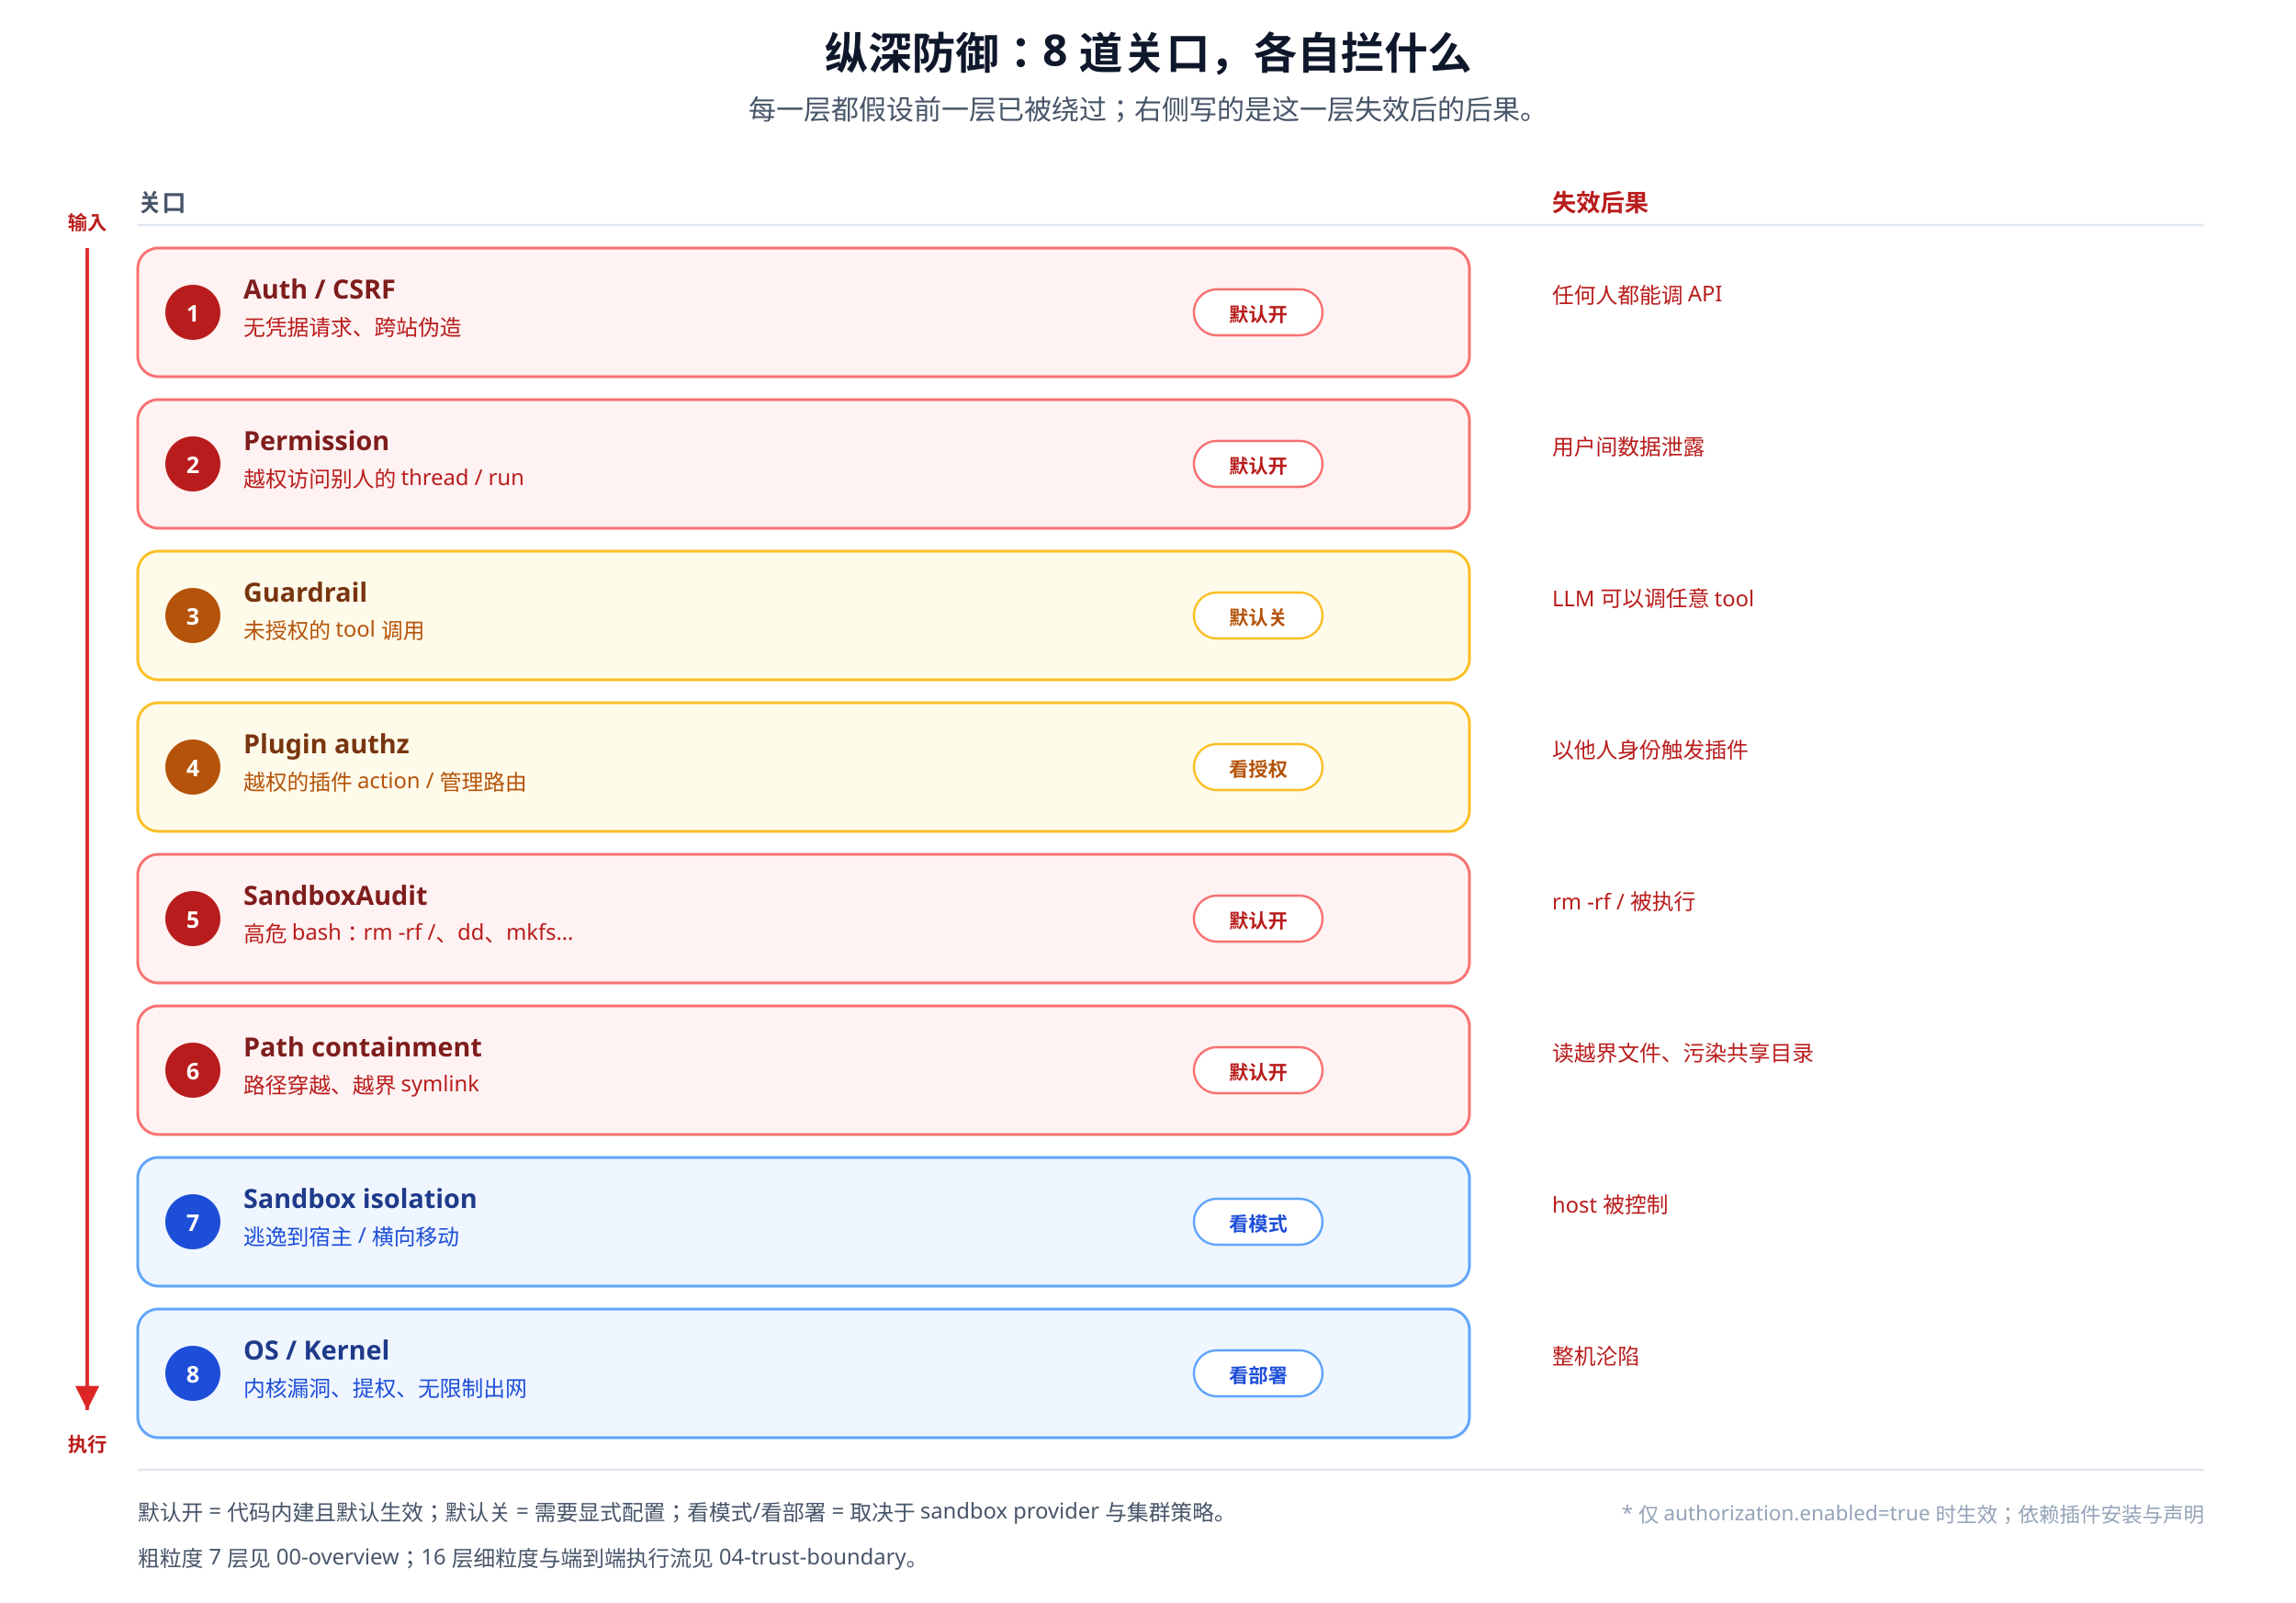
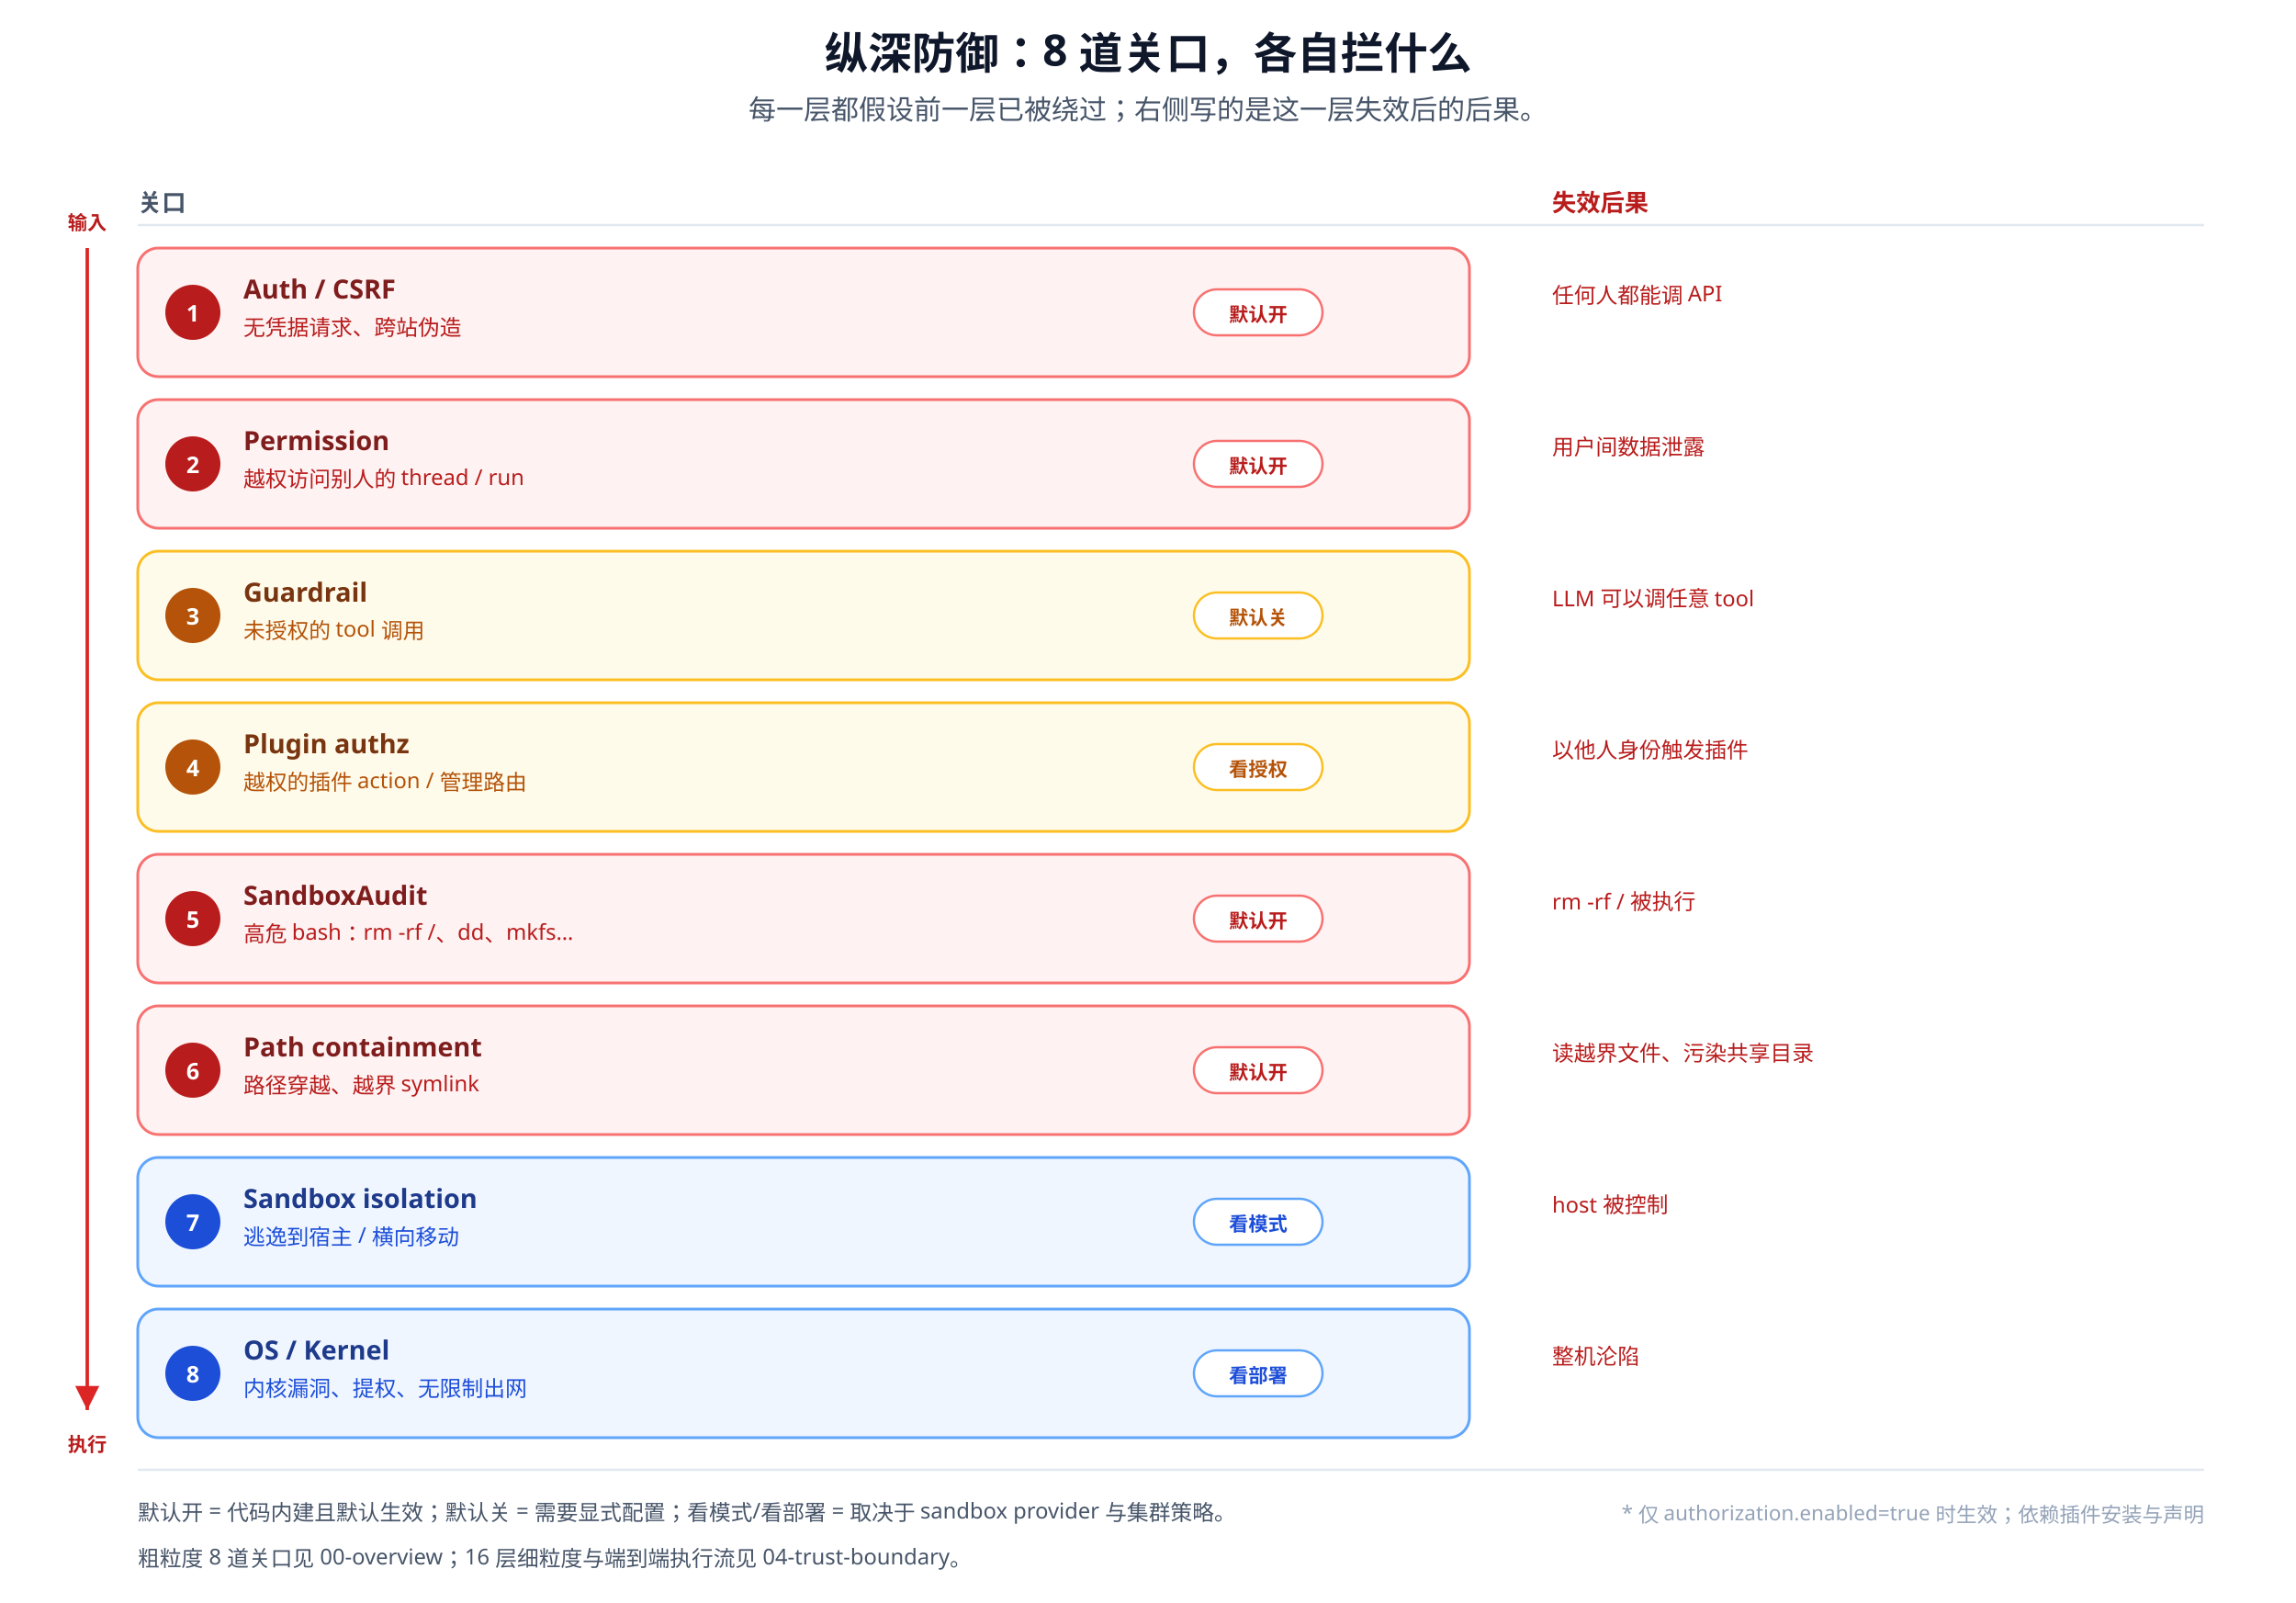
<svg xmlns="http://www.w3.org/2000/svg" viewBox="0 0 1000 698" font-family="PingFang SC, sans-serif" data-house="v1">
  <defs>
    <marker id="arrow" markerWidth="9" markerHeight="9" refX="7" refY="3.5" orient="auto">
      <path d="M0,0 L7,3.5 L0,7 z" fill="#64748b" />
    </marker>
    <marker id="arrowRed" markerWidth="9" markerHeight="9" refX="7" refY="3.5" orient="auto">
      <path d="M0,0 L7,3.5 L0,7 z" fill="#dc2626" />
    </marker>
    <marker id="arrowGreen" markerWidth="9" markerHeight="9" refX="7" refY="3.5" orient="auto">
      <path d="M0,0 L7,3.5 L0,7 z" fill="#16a34a" />
    </marker>
  </defs>
  <rect width="1000" height="698" fill="#ffffff" />
  <text x="500.0" y="30" text-anchor="middle" font-size="19" font-weight="700" fill="#0f172a">纵深防御：8 道关口，各自拦什么</text>
  <text x="500.0" y="52" text-anchor="middle" font-size="12" fill="#475569">每一层都假设前一层已被绕过；右侧写的是这一层失效后的后果。</text>
  <text x="60.0" y="92.0" font-size="10.5" fill="#475569" font-weight="700" text-anchor="start">关口</text>
  <text x="676.0" y="92.0" font-size="10.5" fill="#b91c1c" font-weight="700" text-anchor="start">失效后果</text>
  <line x1="60" y1="98" x2="960" y2="98" stroke="#e2e8f0" />
  <rect x="60.0" y="108.0" width="580.0" height="56.0" rx="9" fill="#fef2f2" stroke="#f87171" stroke-width="1.2" />
  <circle cx="84" cy="136" r="12" fill="#b91c1c" />
  <text x="84.0" y="140.0" font-size="10" fill="#ffffff" font-weight="700" text-anchor="middle">1</text>
  <text x="106.0" y="130.0" font-size="11.5" fill="#7f1d1d" font-weight="700" text-anchor="start">Auth / CSRF</text>
  <text x="106.0" y="146.0" font-size="9.5" fill="#b91c1c" font-weight="400" text-anchor="start">无凭据请求、跨站伪造</text>
  <rect x="520.0" y="126.0" width="56.0" height="20.0" rx="10" fill="#ffffff" stroke="#f87171" stroke-width="1" />
  <text x="548.0" y="140.0" font-size="8.5" fill="#b91c1c" font-weight="700" text-anchor="middle">默认开</text>
  <text x="676.0" y="132.0" font-size="9.5" fill="#b91c1c" font-weight="400" text-anchor="start">任何人都能调 API</text>
  <rect x="60.0" y="174.0" width="580.0" height="56.0" rx="9" fill="#fef2f2" stroke="#f87171" stroke-width="1.2" />
  <circle cx="84" cy="202" r="12" fill="#b91c1c" />
  <text x="84.0" y="206.0" font-size="10" fill="#ffffff" font-weight="700" text-anchor="middle">2</text>
  <text x="106.0" y="196.0" font-size="11.5" fill="#7f1d1d" font-weight="700" text-anchor="start">Permission</text>
  <text x="106.0" y="212.0" font-size="9.5" fill="#b91c1c" font-weight="400" text-anchor="start">越权访问别人的 thread / run</text>
  <rect x="520.0" y="192.0" width="56.0" height="20.0" rx="10" fill="#ffffff" stroke="#f87171" stroke-width="1" />
  <text x="548.0" y="206.0" font-size="8.5" fill="#b91c1c" font-weight="700" text-anchor="middle">默认开</text>
  <text x="676.0" y="198.0" font-size="9.5" fill="#b91c1c" font-weight="400" text-anchor="start">用户间数据泄露</text>
  <rect x="60.0" y="240.0" width="580.0" height="56.0" rx="9" fill="#fffbeb" stroke="#fbbf24" stroke-width="1.2" />
  <circle cx="84" cy="268" r="12" fill="#b45309" />
  <text x="84.0" y="272.0" font-size="10" fill="#ffffff" font-weight="700" text-anchor="middle">3</text>
  <text x="106.0" y="262.0" font-size="11.5" fill="#78350f" font-weight="700" text-anchor="start">Guardrail</text>
  <text x="106.0" y="278.0" font-size="9.5" fill="#b45309" font-weight="400" text-anchor="start">未授权的 tool 调用</text>
  <rect x="520.0" y="258.0" width="56.0" height="20.0" rx="10" fill="#ffffff" stroke="#fbbf24" stroke-width="1" />
  <text x="548.0" y="272.0" font-size="8.5" fill="#b45309" font-weight="700" text-anchor="middle">默认关</text>
  <text x="676.0" y="264.0" font-size="9.5" fill="#b91c1c" font-weight="400" text-anchor="start">LLM 可以调任意 tool</text>
  <rect x="60.0" y="306.0" width="580.0" height="56.0" rx="9" fill="#fffbeb" stroke="#fbbf24" stroke-width="1.2" />
  <circle cx="84" cy="334" r="12" fill="#b45309" />
  <text x="84.0" y="338.0" font-size="10" fill="#ffffff" font-weight="700" text-anchor="middle">4</text>
  <text x="106.0" y="328.0" font-size="11.5" fill="#78350f" font-weight="700" text-anchor="start">Plugin authz</text>
  <text x="106.0" y="344.0" font-size="9.5" fill="#b45309" font-weight="400" text-anchor="start">越权的插件 action / 管理路由</text>
  <rect x="520.0" y="324.0" width="56.0" height="20.0" rx="10" fill="#ffffff" stroke="#fbbf24" stroke-width="1" />
  <text x="548.0" y="338.0" font-size="8.5" fill="#b45309" font-weight="700" text-anchor="middle">看授权</text>
  <text x="676.0" y="330.0" font-size="9.5" fill="#b91c1c" font-weight="400" text-anchor="start">以他人身份触发插件</text>
  <rect x="60.0" y="372.0" width="580.0" height="56.0" rx="9" fill="#fef2f2" stroke="#f87171" stroke-width="1.2" />
  <circle cx="84" cy="400" r="12" fill="#b91c1c" />
  <text x="84.0" y="404.0" font-size="10" fill="#ffffff" font-weight="700" text-anchor="middle">5</text>
  <text x="106.0" y="394.0" font-size="11.5" fill="#7f1d1d" font-weight="700" text-anchor="start">SandboxAudit</text>
  <text x="106.0" y="410.0" font-size="9.5" fill="#b91c1c" font-weight="400" text-anchor="start">高危 bash：rm -rf /、dd、mkfs…</text>
  <rect x="520.0" y="390.0" width="56.0" height="20.0" rx="10" fill="#ffffff" stroke="#f87171" stroke-width="1" />
  <text x="548.0" y="404.0" font-size="8.5" fill="#b91c1c" font-weight="700" text-anchor="middle">默认开</text>
  <text x="676.0" y="396.0" font-size="9.5" fill="#b91c1c" font-weight="400" text-anchor="start">rm -rf / 被执行</text>
  <rect x="60.0" y="438.0" width="580.0" height="56.0" rx="9" fill="#fef2f2" stroke="#f87171" stroke-width="1.2" />
  <circle cx="84" cy="466" r="12" fill="#b91c1c" />
  <text x="84.0" y="470.0" font-size="10" fill="#ffffff" font-weight="700" text-anchor="middle">6</text>
  <text x="106.0" y="460.0" font-size="11.5" fill="#7f1d1d" font-weight="700" text-anchor="start">Path containment</text>
  <text x="106.0" y="476.0" font-size="9.5" fill="#b91c1c" font-weight="400" text-anchor="start">路径穿越、越界 symlink</text>
  <rect x="520.0" y="456.0" width="56.0" height="20.0" rx="10" fill="#ffffff" stroke="#f87171" stroke-width="1" />
  <text x="548.0" y="470.0" font-size="8.5" fill="#b91c1c" font-weight="700" text-anchor="middle">默认开</text>
  <text x="676.0" y="462.0" font-size="9.5" fill="#b91c1c" font-weight="400" text-anchor="start">读越界文件、污染共享目录</text>
  <rect x="60.0" y="504.0" width="580.0" height="56.0" rx="9" fill="#eff6ff" stroke="#60a5fa" stroke-width="1.2" />
  <circle cx="84" cy="532" r="12" fill="#1d4ed8" />
  <text x="84.0" y="536.0" font-size="10" fill="#ffffff" font-weight="700" text-anchor="middle">7</text>
  <text x="106.0" y="526.0" font-size="11.5" fill="#1e3a8a" font-weight="700" text-anchor="start">Sandbox isolation</text>
  <text x="106.0" y="542.0" font-size="9.5" fill="#1d4ed8" font-weight="400" text-anchor="start">逃逸到宿主 / 横向移动</text>
  <rect x="520.0" y="522.0" width="56.0" height="20.0" rx="10" fill="#ffffff" stroke="#60a5fa" stroke-width="1" />
  <text x="548.0" y="536.0" font-size="8.5" fill="#1d4ed8" font-weight="700" text-anchor="middle">看模式</text>
  <text x="676.0" y="528.0" font-size="9.5" fill="#b91c1c" font-weight="400" text-anchor="start">host 被控制</text>
  <rect x="60.0" y="570.0" width="580.0" height="56.0" rx="9" fill="#eff6ff" stroke="#60a5fa" stroke-width="1.2" />
  <circle cx="84" cy="598" r="12" fill="#1d4ed8" />
  <text x="84.0" y="602.0" font-size="10" fill="#ffffff" font-weight="700" text-anchor="middle">8</text>
  <text x="106.0" y="592.0" font-size="11.5" fill="#1e3a8a" font-weight="700" text-anchor="start">OS / Kernel</text>
  <text x="106.0" y="608.0" font-size="9.5" fill="#1d4ed8" font-weight="400" text-anchor="start">内核漏洞、提权、无限制出网</text>
  <rect x="520.0" y="588.0" width="56.0" height="20.0" rx="10" fill="#ffffff" stroke="#60a5fa" stroke-width="1" />
  <text x="548.0" y="602.0" font-size="8.5" fill="#1d4ed8" font-weight="700" text-anchor="middle">看部署</text>
  <text x="676.0" y="594.0" font-size="9.5" fill="#b91c1c" font-weight="400" text-anchor="start">整机沦陷</text>
  <line x1="38" y1="108" x2="38" y2="614" stroke="#dc2626" stroke-width="1.5" marker-end="url(#arrowRed)" />
  <text x="38.0" y="100.0" font-size="8.5" fill="#b91c1c" font-weight="700" text-anchor="middle">输入</text>
  <text x="38.0" y="632.0" font-size="8.5" fill="#b91c1c" font-weight="700" text-anchor="middle">执行</text>
  <line x1="60" y1="640" x2="960" y2="640" stroke="#e2e8f0" />
  <text x="60.0" y="662.0" font-size="9.5" fill="#475569" font-weight="400" text-anchor="start">默认开 = 代码内建且默认生效；默认关 = 需要显式配置；看模式/看部署 = 取决于 sandbox provider 与集群策略。</text>
-   <text x="60.0" y="682.0" font-size="9.5" fill="#475569" font-weight="400" text-anchor="start">粗粒度 7 层见 00-overview；16 层细粒度与端到端执行流见 04-trust-boundary。</text>
+   <text x="60.0" y="682.0" font-size="9.5" fill="#475569" font-weight="400" text-anchor="start">粗粒度 8 道关口见 00-overview；16 层细粒度与端到端执行流见 04-trust-boundary。</text>
  <text x="960.0" y="662.0" font-size="9" fill="#94a3b8" font-weight="400" text-anchor="end">* 仅 authorization.enabled=true 时生效；依赖插件安装与声明</text>
</svg>
